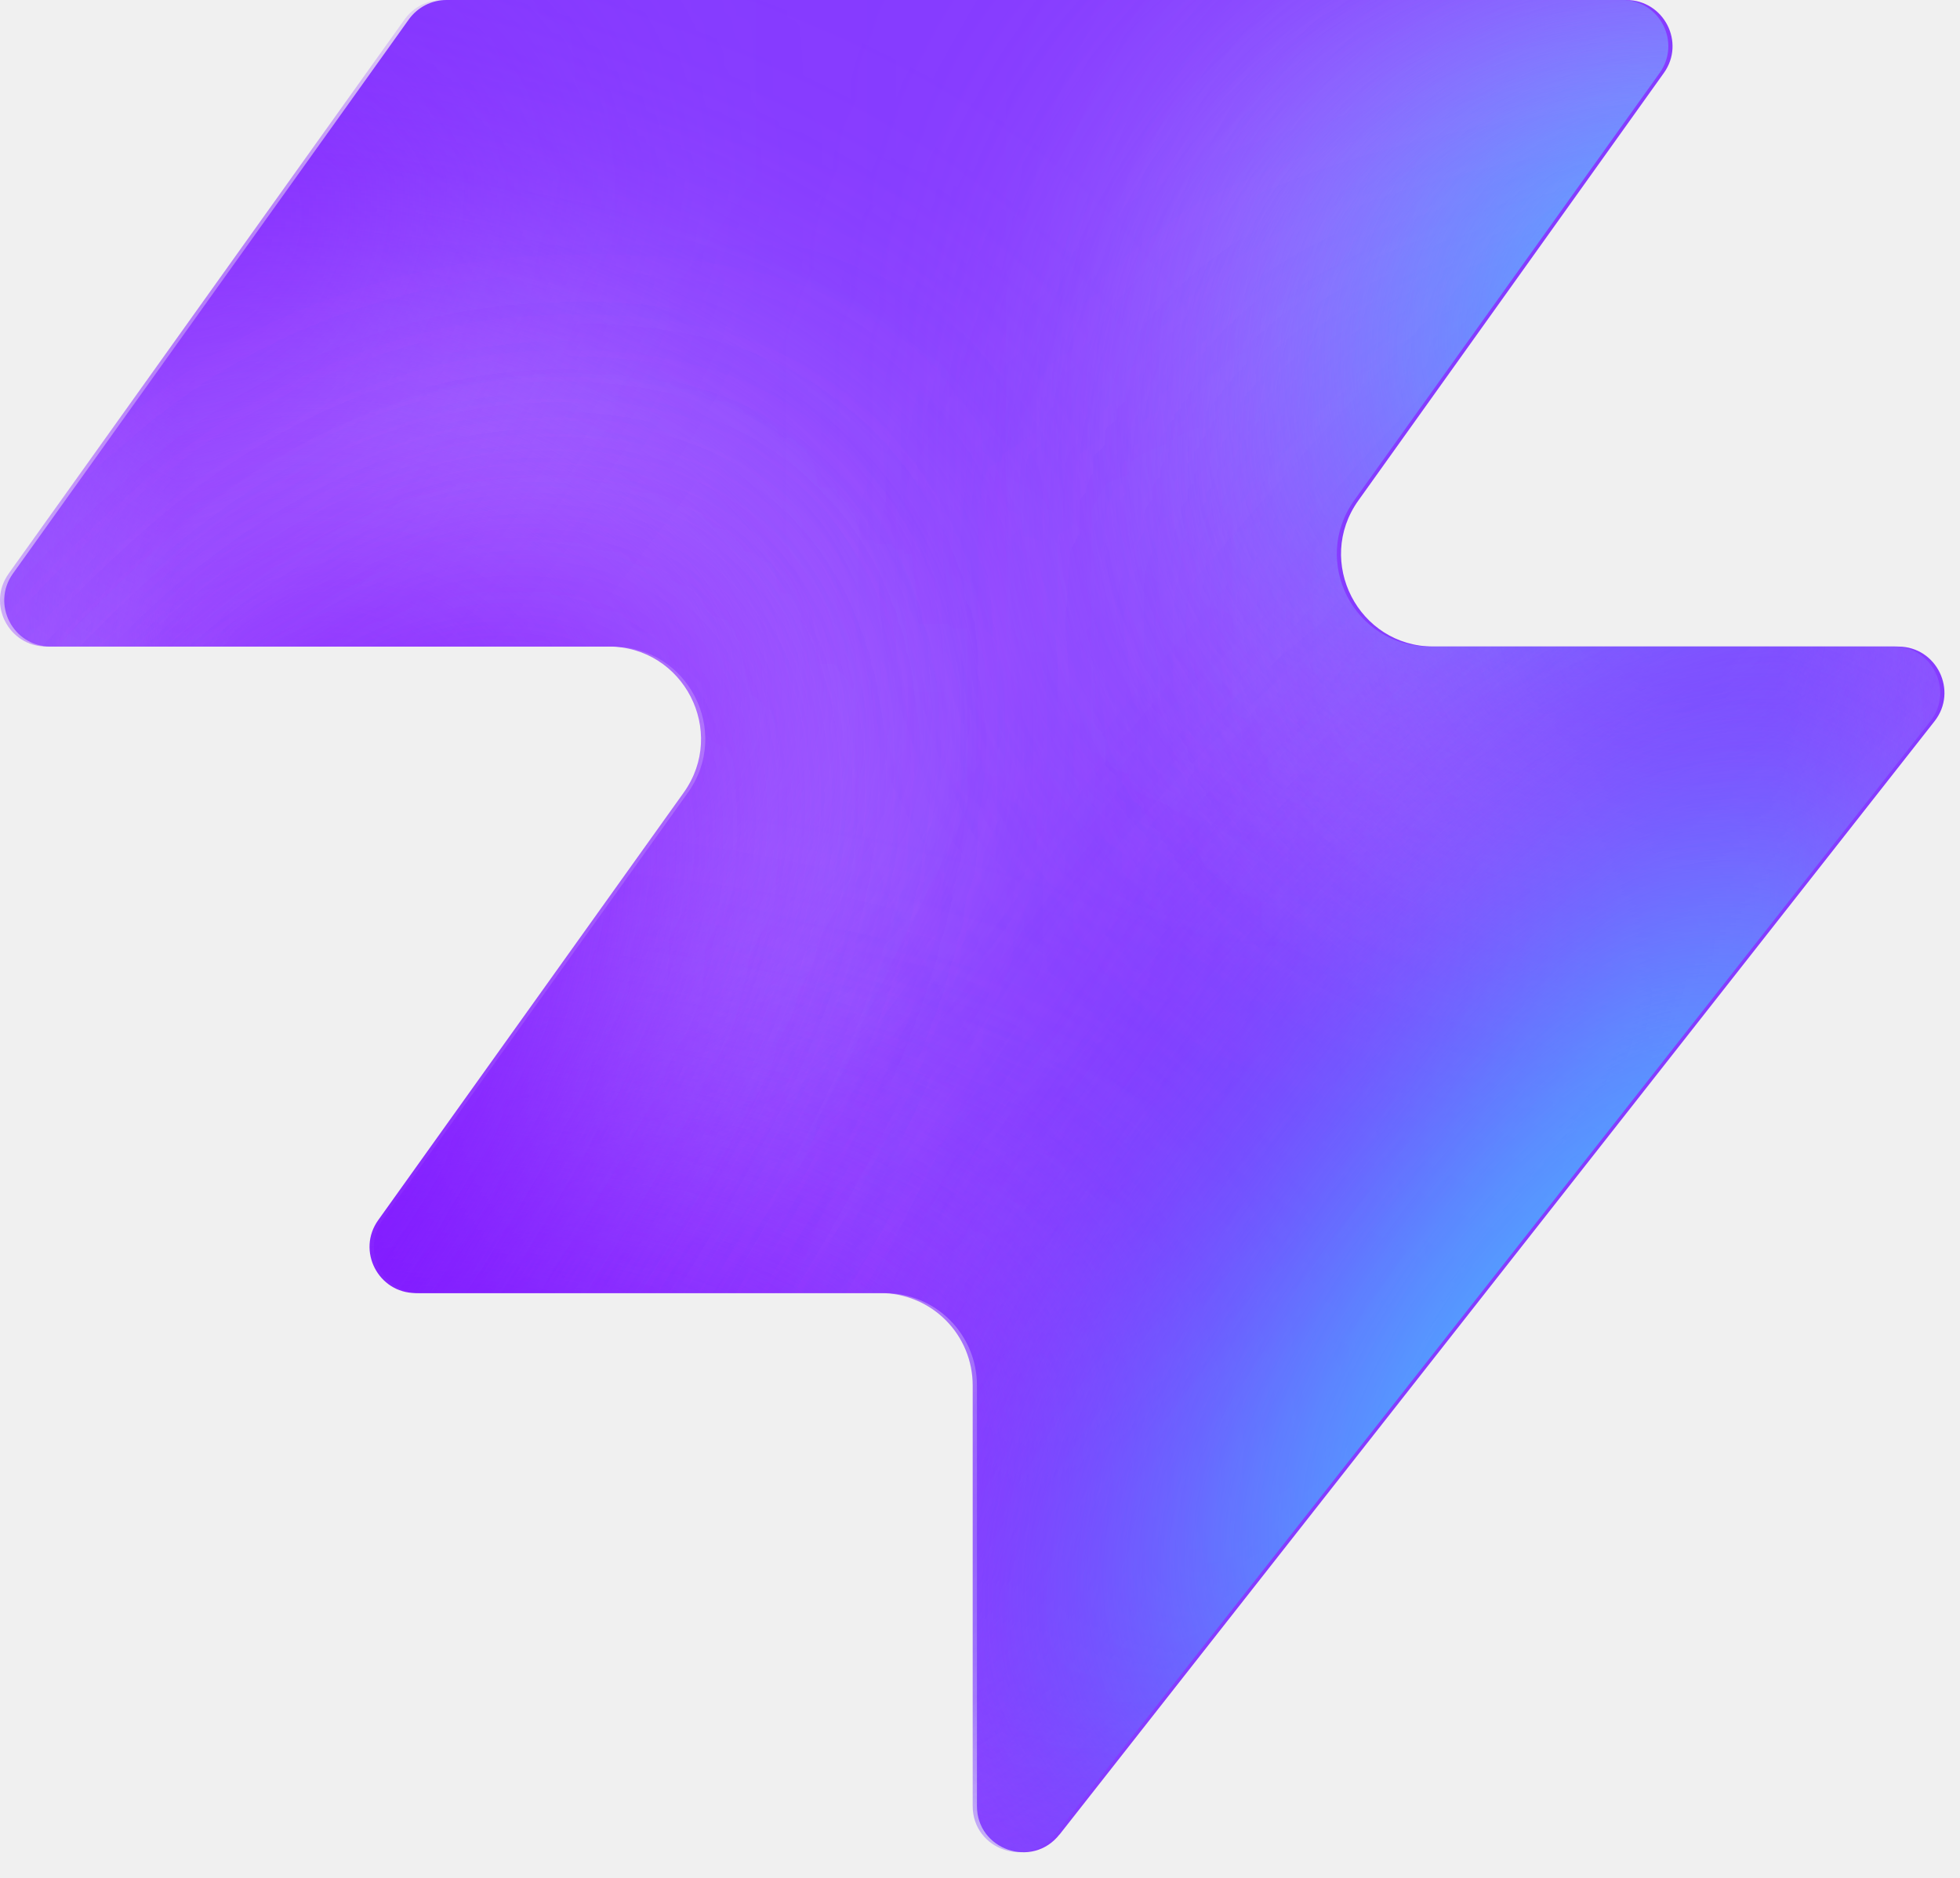
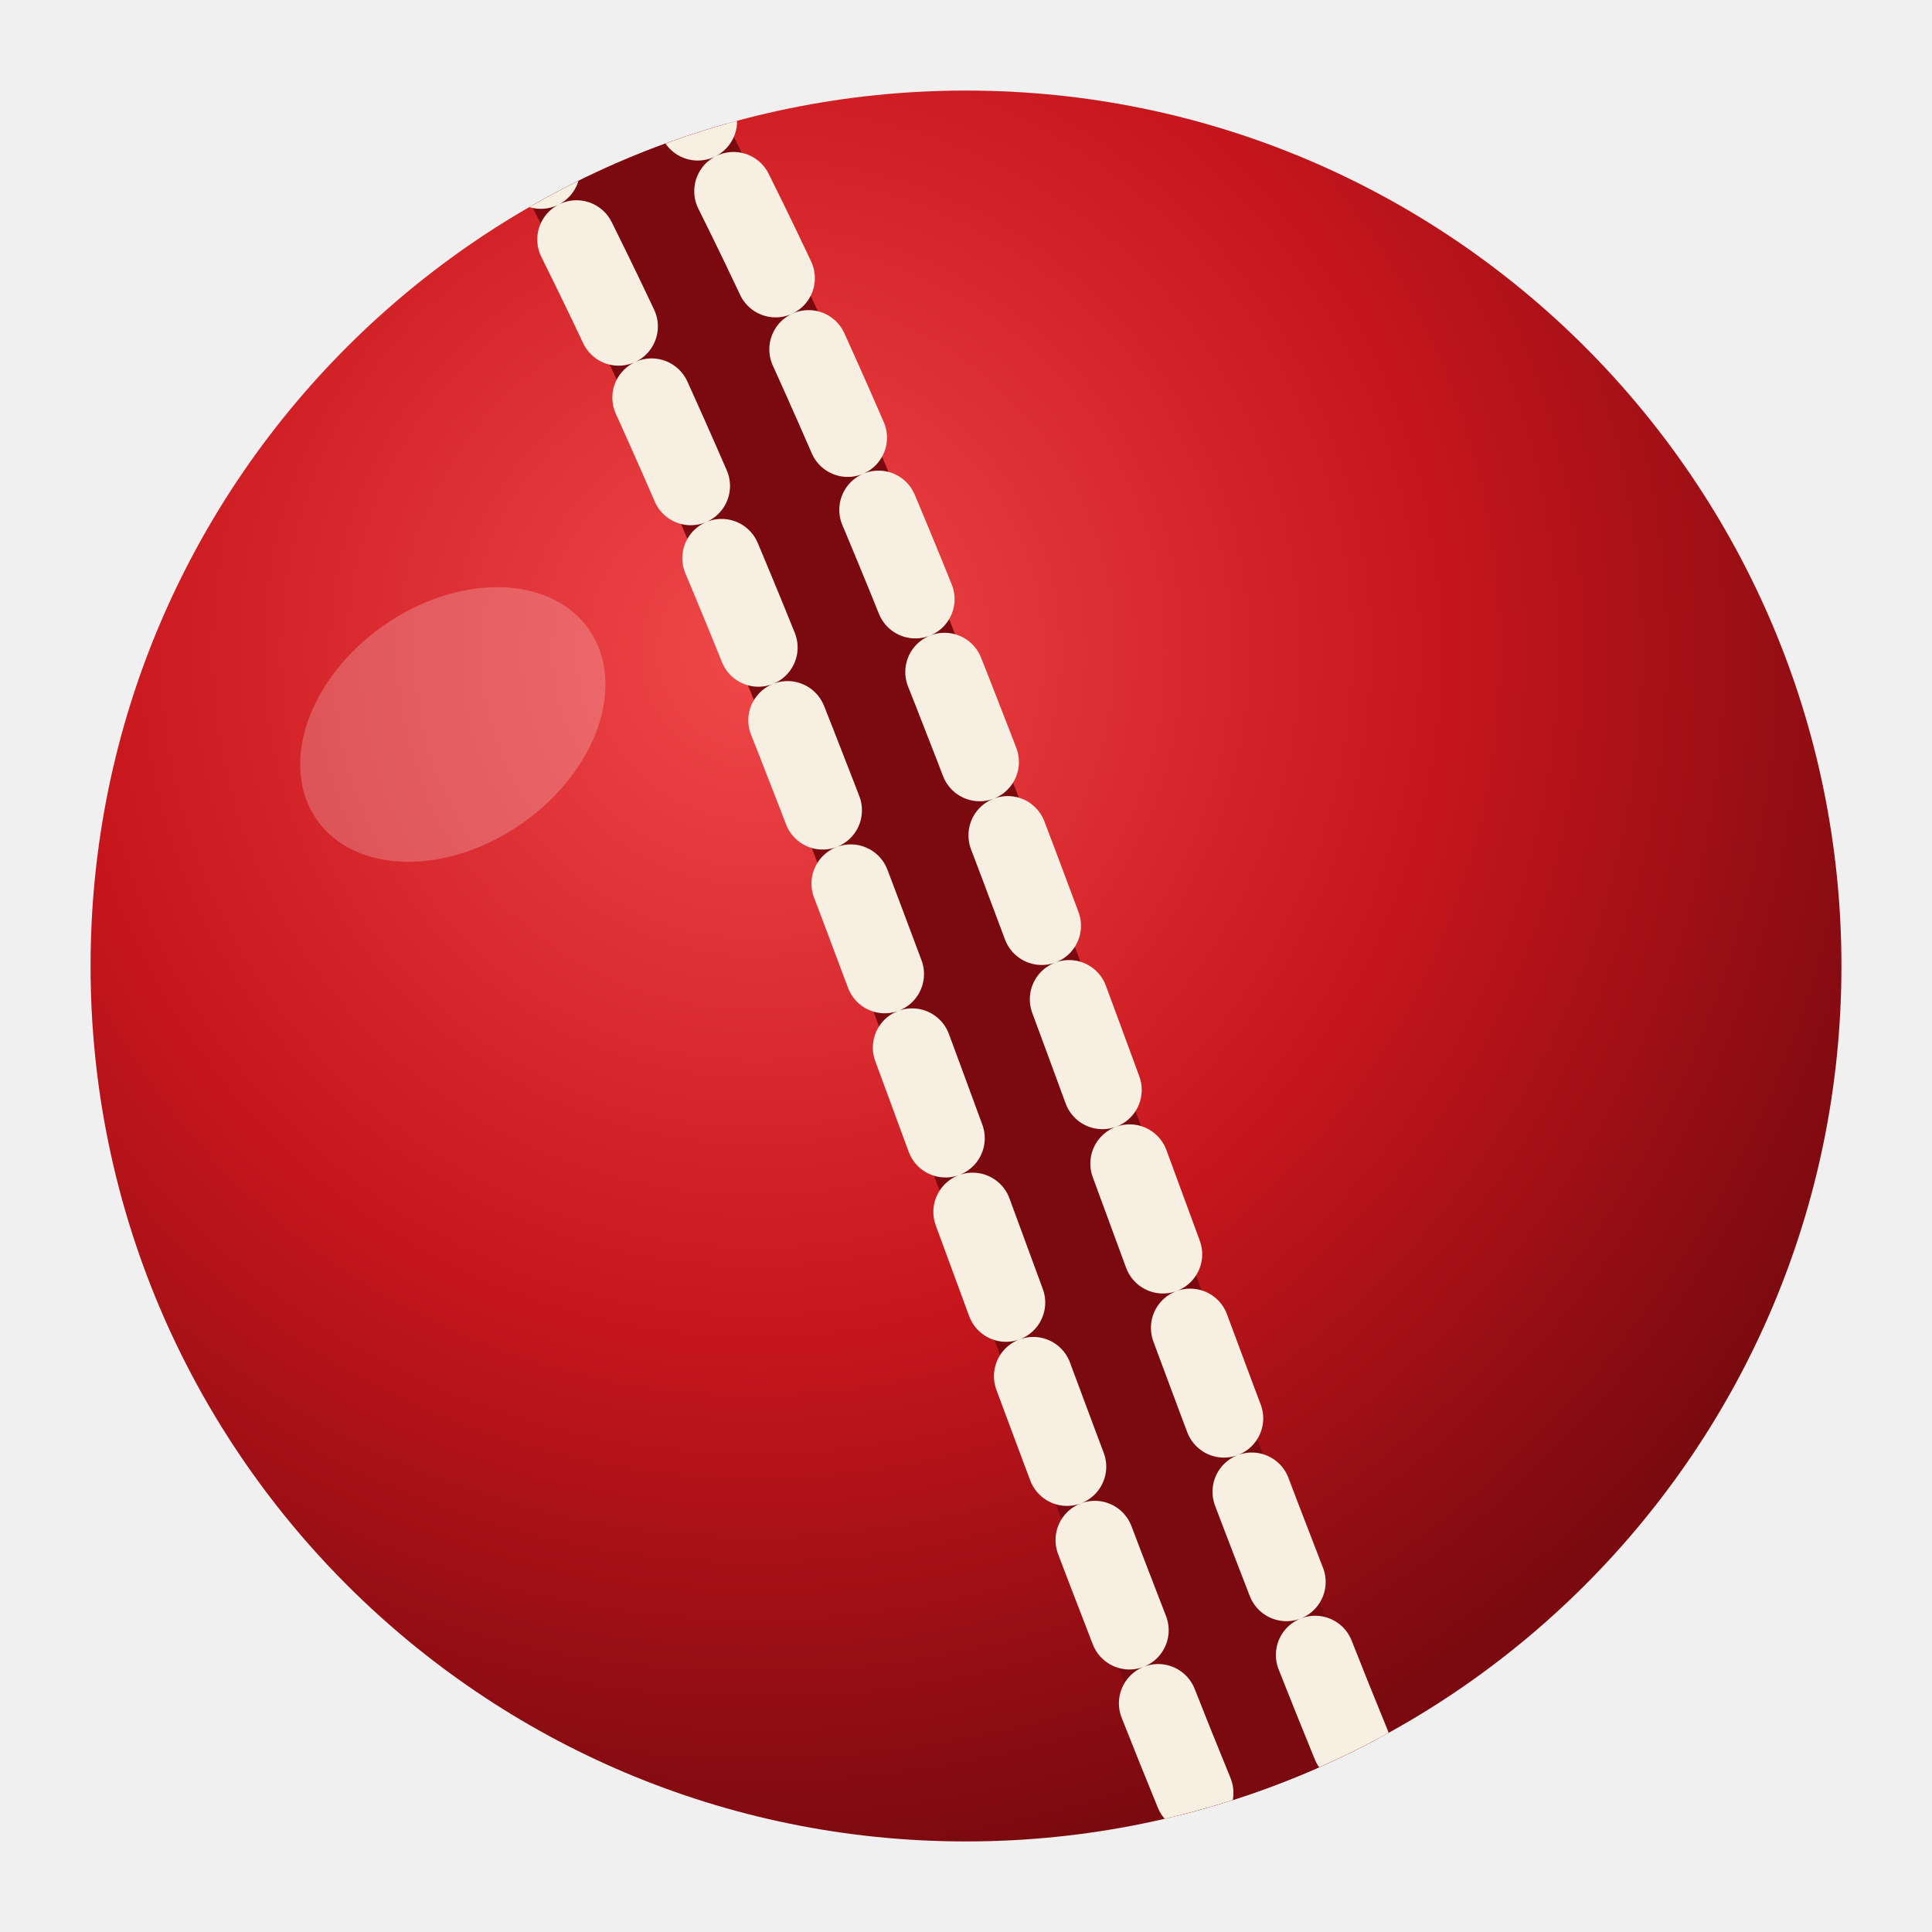
- <svg xmlns="http://www.w3.org/2000/svg" width="48" height="46" fill="none" viewBox="0 0 48 46">
-   <path fill="#863bff" d="M25.946 44.938c-.664.845-2.021.375-2.021-.698V33.937a2.26 2.26 0 0 0-2.262-2.262H10.287c-.92 0-1.456-1.04-.92-1.788l7.48-10.471c1.07-1.497 0-3.578-1.842-3.578H1.237c-.92 0-1.456-1.04-.92-1.788L10.013.474c.214-.297.556-.474.92-.474h28.894c.92 0 1.456 1.04.92 1.788l-7.48 10.471c-1.07 1.498 0 3.579 1.842 3.579h11.377c.943 0 1.473 1.088.89 1.83L25.947 44.94z" style="fill:#863bff;fill:color(display-p3 .525 .23 1);fill-opacity:1" />
-   <mask id="a" width="48" height="46" x="0" y="0" maskUnits="userSpaceOnUse" style="mask-type:alpha">
-     <path fill="#000" d="M25.842 44.938c-.664.844-2.021.375-2.021-.698V33.937a2.26 2.26 0 0 0-2.262-2.262H10.183c-.92 0-1.456-1.04-.92-1.788l7.48-10.471c1.07-1.498 0-3.579-1.842-3.579H1.133c-.92 0-1.456-1.04-.92-1.787L9.91.473c.214-.297.556-.474.92-.474h28.894c.92 0 1.456 1.04.92 1.788l-7.48 10.471c-1.07 1.498 0 3.578 1.842 3.578h11.377c.943 0 1.473 1.088.89 1.832L25.843 44.94z" style="fill:#000;fill-opacity:1" />
-   </mask>
-   <g mask="url(#a)">
-     <g filter="url(#b)">
-       <ellipse cx="5.508" cy="14.704" fill="#ede6ff" rx="5.508" ry="14.704" style="fill:#ede6ff;fill:color(display-p3 .927 .903 1);fill-opacity:1" transform="matrix(.00324 1 1 -.00324 -4.47 31.516)" />
-     </g>
-     <g filter="url(#c)">
-       <ellipse cx="10.399" cy="29.851" fill="#ede6ff" rx="10.399" ry="29.851" style="fill:#ede6ff;fill:color(display-p3 .927 .903 1);fill-opacity:1" transform="matrix(.00324 1 1 -.00324 -39.328 7.883)" />
-     </g>
-     <g filter="url(#d)">
-       <ellipse cx="5.508" cy="30.487" fill="#7e14ff" rx="5.508" ry="30.487" style="fill:#7e14ff;fill:color(display-p3 .492 .077 1);fill-opacity:1" transform="rotate(89.814 -25.913 -14.639)scale(1 -1)" />
-     </g>
-     <g filter="url(#e)">
-       <ellipse cx="5.508" cy="30.599" fill="#7e14ff" rx="5.508" ry="30.599" style="fill:#7e14ff;fill:color(display-p3 .492 .077 1);fill-opacity:1" transform="rotate(89.814 -32.644 -3.334)scale(1 -1)" />
-     </g>
-     <g filter="url(#f)">
-       <ellipse cx="5.508" cy="30.599" fill="#7e14ff" rx="5.508" ry="30.599" style="fill:#7e14ff;fill:color(display-p3 .492 .077 1);fill-opacity:1" transform="matrix(.00324 1 1 -.00324 -34.34 30.47)" />
-     </g>
-     <g filter="url(#g)">
-       <ellipse cx="14.072" cy="22.078" fill="#ede6ff" rx="14.072" ry="22.078" style="fill:#ede6ff;fill:color(display-p3 .927 .903 1);fill-opacity:1" transform="rotate(93.35 24.506 48.493)scale(-1 1)" />
-     </g>
-     <g filter="url(#h)">
-       <ellipse cx="3.47" cy="21.501" fill="#7e14ff" rx="3.47" ry="21.501" style="fill:#7e14ff;fill:color(display-p3 .492 .077 1);fill-opacity:1" transform="rotate(89.009 28.708 47.59)scale(-1 1)" />
-     </g>
-     <g filter="url(#i)">
-       <ellipse cx="3.47" cy="21.501" fill="#7e14ff" rx="3.47" ry="21.501" style="fill:#7e14ff;fill:color(display-p3 .492 .077 1);fill-opacity:1" transform="rotate(89.009 28.708 47.59)scale(-1 1)" />
-     </g>
-     <g filter="url(#j)">
-       <ellipse cx=".387" cy="8.972" fill="#7e14ff" rx="4.407" ry="29.108" style="fill:#7e14ff;fill:color(display-p3 .492 .077 1);fill-opacity:1" transform="rotate(39.51 .387 8.972)" />
-     </g>
-     <g filter="url(#k)">
-       <ellipse cx="47.523" cy="-6.092" fill="#7e14ff" rx="4.407" ry="29.108" style="fill:#7e14ff;fill:color(display-p3 .492 .077 1);fill-opacity:1" transform="rotate(37.892 47.523 -6.092)" />
-     </g>
-     <g filter="url(#l)">
-       <ellipse cx="41.412" cy="6.333" fill="#47bfff" rx="5.971" ry="9.665" style="fill:#47bfff;fill:color(display-p3 .28 .748 1);fill-opacity:1" transform="rotate(37.892 41.412 6.333)" />
-     </g>
-     <g filter="url(#m)">
-       <ellipse cx="-1.879" cy="38.332" fill="#7e14ff" rx="4.407" ry="29.108" style="fill:#7e14ff;fill:color(display-p3 .492 .077 1);fill-opacity:1" transform="rotate(37.892 -1.88 38.332)" />
-     </g>
-     <g filter="url(#n)">
-       <ellipse cx="-1.879" cy="38.332" fill="#7e14ff" rx="4.407" ry="29.108" style="fill:#7e14ff;fill:color(display-p3 .492 .077 1);fill-opacity:1" transform="rotate(37.892 -1.88 38.332)" />
-     </g>
-     <g filter="url(#o)">
-       <ellipse cx="35.651" cy="29.907" fill="#7e14ff" rx="4.407" ry="29.108" style="fill:#7e14ff;fill:color(display-p3 .492 .077 1);fill-opacity:1" transform="rotate(37.892 35.651 29.907)" />
-     </g>
-     <g filter="url(#p)">
-       <ellipse cx="38.418" cy="32.4" fill="#47bfff" rx="5.971" ry="15.297" style="fill:#47bfff;fill:color(display-p3 .28 .748 1);fill-opacity:1" transform="rotate(37.892 38.418 32.4)" />
-     </g>
+ <svg xmlns="http://www.w3.org/2000/svg" width="64" height="64" viewBox="0 0 64 64">
+   <defs>
+     <radialGradient id="leather" cx="38%" cy="32%" r="70%">
+       <stop offset="0" stop-color="#f0484a" />
+       <stop offset="0.55" stop-color="#c8161d" />
+       <stop offset="1" stop-color="#7a0a0f" />
+     </radialGradient>
+     <clipPath id="ball">
+       <circle cx="32" cy="32" r="29" />
+     </clipPath>
+   </defs>
+   <circle cx="32" cy="32" r="29" fill="url(#leather)" />
+   <g clip-path="url(#ball)" fill="none" stroke-linecap="round">
+     <path d="M19 2 C 29 20, 35 42, 44 63" stroke="#7a0a0f" stroke-width="7" />
+     <path d="M19 2 C 29 20, 35 42, 44 63" stroke="#f6efe2" stroke-width="2.6" stroke-dasharray="3.2 2.6" transform="translate(-2.6 0.8)" />
+     <path d="M19 2 C 29 20, 35 42, 44 63" stroke="#f6efe2" stroke-width="2.6" stroke-dasharray="3.2 2.6" transform="translate(2.6 -0.8)" />
  </g>
-   <defs>
-     <filter id="b" width="60.045" height="41.654" x="-19.77" y="16.149" color-interpolation-filters="sRGB" filterUnits="userSpaceOnUse">
-       <feFlood flood-opacity="0" result="BackgroundImageFix" />
-       <feBlend in="SourceGraphic" in2="BackgroundImageFix" result="shape" />
-       <feGaussianBlur result="effect1_foregroundBlur_2002_17158" stdDeviation="7.659" />
-     </filter>
-     <filter id="c" width="90.34" height="51.437" x="-54.613" y="-7.533" color-interpolation-filters="sRGB" filterUnits="userSpaceOnUse">
-       <feFlood flood-opacity="0" result="BackgroundImageFix" />
-       <feBlend in="SourceGraphic" in2="BackgroundImageFix" result="shape" />
-       <feGaussianBlur result="effect1_foregroundBlur_2002_17158" stdDeviation="7.659" />
-     </filter>
-     <filter id="d" width="79.355" height="29.4" x="-49.64" y="2.03" color-interpolation-filters="sRGB" filterUnits="userSpaceOnUse">
-       <feFlood flood-opacity="0" result="BackgroundImageFix" />
-       <feBlend in="SourceGraphic" in2="BackgroundImageFix" result="shape" />
-       <feGaussianBlur result="effect1_foregroundBlur_2002_17158" stdDeviation="4.596" />
-     </filter>
-     <filter id="e" width="79.579" height="29.4" x="-45.045" y="20.029" color-interpolation-filters="sRGB" filterUnits="userSpaceOnUse">
-       <feFlood flood-opacity="0" result="BackgroundImageFix" />
-       <feBlend in="SourceGraphic" in2="BackgroundImageFix" result="shape" />
-       <feGaussianBlur result="effect1_foregroundBlur_2002_17158" stdDeviation="4.596" />
-     </filter>
-     <filter id="f" width="79.579" height="29.4" x="-43.513" y="21.178" color-interpolation-filters="sRGB" filterUnits="userSpaceOnUse">
-       <feFlood flood-opacity="0" result="BackgroundImageFix" />
-       <feBlend in="SourceGraphic" in2="BackgroundImageFix" result="shape" />
-       <feGaussianBlur result="effect1_foregroundBlur_2002_17158" stdDeviation="4.596" />
-     </filter>
-     <filter id="g" width="74.749" height="58.852" x="15.756" y="-17.901" color-interpolation-filters="sRGB" filterUnits="userSpaceOnUse">
-       <feFlood flood-opacity="0" result="BackgroundImageFix" />
-       <feBlend in="SourceGraphic" in2="BackgroundImageFix" result="shape" />
-       <feGaussianBlur result="effect1_foregroundBlur_2002_17158" stdDeviation="7.659" />
-     </filter>
-     <filter id="h" width="61.377" height="25.362" x="23.548" y="2.284" color-interpolation-filters="sRGB" filterUnits="userSpaceOnUse">
-       <feFlood flood-opacity="0" result="BackgroundImageFix" />
-       <feBlend in="SourceGraphic" in2="BackgroundImageFix" result="shape" />
-       <feGaussianBlur result="effect1_foregroundBlur_2002_17158" stdDeviation="4.596" />
-     </filter>
-     <filter id="i" width="61.377" height="25.362" x="23.548" y="2.284" color-interpolation-filters="sRGB" filterUnits="userSpaceOnUse">
-       <feFlood flood-opacity="0" result="BackgroundImageFix" />
-       <feBlend in="SourceGraphic" in2="BackgroundImageFix" result="shape" />
-       <feGaussianBlur result="effect1_foregroundBlur_2002_17158" stdDeviation="4.596" />
-     </filter>
-     <filter id="j" width="56.045" height="63.649" x="-27.636" y="-22.853" color-interpolation-filters="sRGB" filterUnits="userSpaceOnUse">
-       <feFlood flood-opacity="0" result="BackgroundImageFix" />
-       <feBlend in="SourceGraphic" in2="BackgroundImageFix" result="shape" />
-       <feGaussianBlur result="effect1_foregroundBlur_2002_17158" stdDeviation="4.596" />
-     </filter>
-     <filter id="k" width="54.814" height="64.646" x="20.116" y="-38.415" color-interpolation-filters="sRGB" filterUnits="userSpaceOnUse">
-       <feFlood flood-opacity="0" result="BackgroundImageFix" />
-       <feBlend in="SourceGraphic" in2="BackgroundImageFix" result="shape" />
-       <feGaussianBlur result="effect1_foregroundBlur_2002_17158" stdDeviation="4.596" />
-     </filter>
-     <filter id="l" width="33.541" height="35.313" x="24.641" y="-11.323" color-interpolation-filters="sRGB" filterUnits="userSpaceOnUse">
-       <feFlood flood-opacity="0" result="BackgroundImageFix" />
-       <feBlend in="SourceGraphic" in2="BackgroundImageFix" result="shape" />
-       <feGaussianBlur result="effect1_foregroundBlur_2002_17158" stdDeviation="4.596" />
-     </filter>
-     <filter id="m" width="54.814" height="64.646" x="-29.286" y="6.009" color-interpolation-filters="sRGB" filterUnits="userSpaceOnUse">
-       <feFlood flood-opacity="0" result="BackgroundImageFix" />
-       <feBlend in="SourceGraphic" in2="BackgroundImageFix" result="shape" />
-       <feGaussianBlur result="effect1_foregroundBlur_2002_17158" stdDeviation="4.596" />
-     </filter>
-     <filter id="n" width="54.814" height="64.646" x="-29.286" y="6.009" color-interpolation-filters="sRGB" filterUnits="userSpaceOnUse">
-       <feFlood flood-opacity="0" result="BackgroundImageFix" />
-       <feBlend in="SourceGraphic" in2="BackgroundImageFix" result="shape" />
-       <feGaussianBlur result="effect1_foregroundBlur_2002_17158" stdDeviation="4.596" />
-     </filter>
-     <filter id="o" width="54.814" height="64.646" x="8.244" y="-2.416" color-interpolation-filters="sRGB" filterUnits="userSpaceOnUse">
-       <feFlood flood-opacity="0" result="BackgroundImageFix" />
-       <feBlend in="SourceGraphic" in2="BackgroundImageFix" result="shape" />
-       <feGaussianBlur result="effect1_foregroundBlur_2002_17158" stdDeviation="4.596" />
-     </filter>
-     <filter id="p" width="39.409" height="43.623" x="18.713" y="10.588" color-interpolation-filters="sRGB" filterUnits="userSpaceOnUse">
-       <feFlood flood-opacity="0" result="BackgroundImageFix" />
-       <feBlend in="SourceGraphic" in2="BackgroundImageFix" result="shape" />
-       <feGaussianBlur result="effect1_foregroundBlur_2002_17158" stdDeviation="4.596" />
-     </filter>
-   </defs>
+   <ellipse cx="15" cy="24" rx="5.5" ry="4" fill="#ffffff" opacity="0.22" transform="rotate(-35 15 24)" />
</svg>
